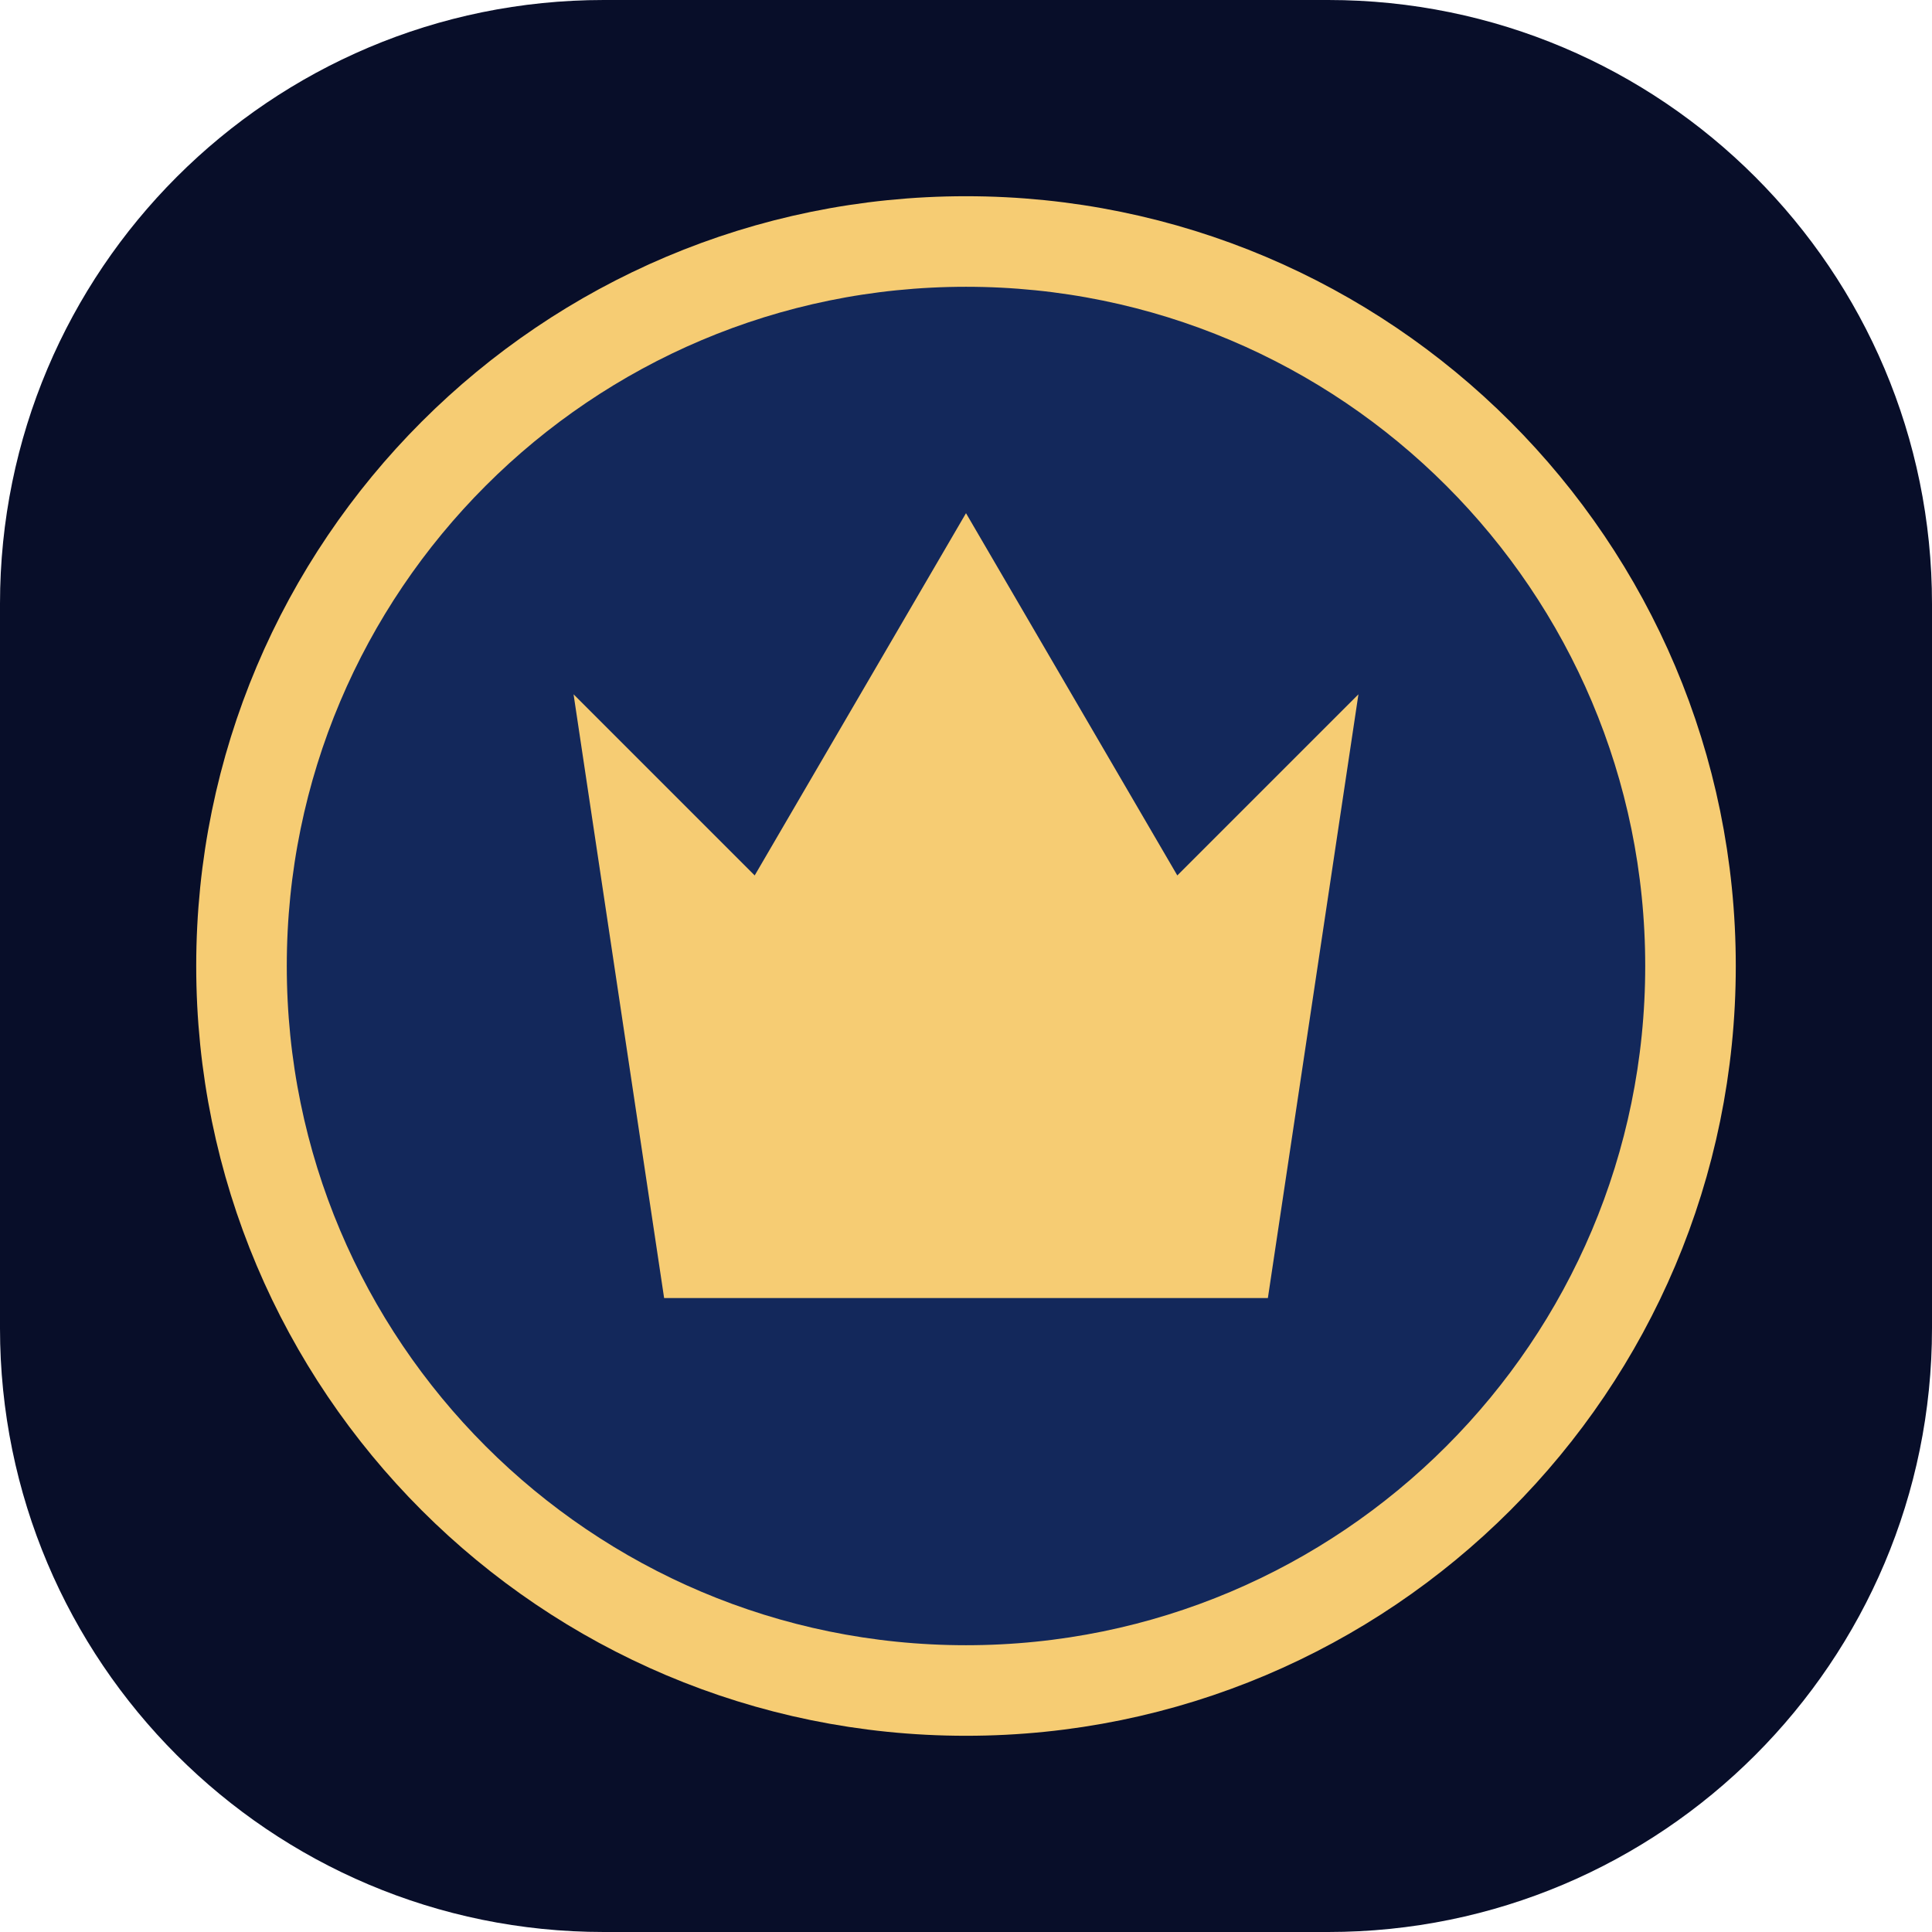
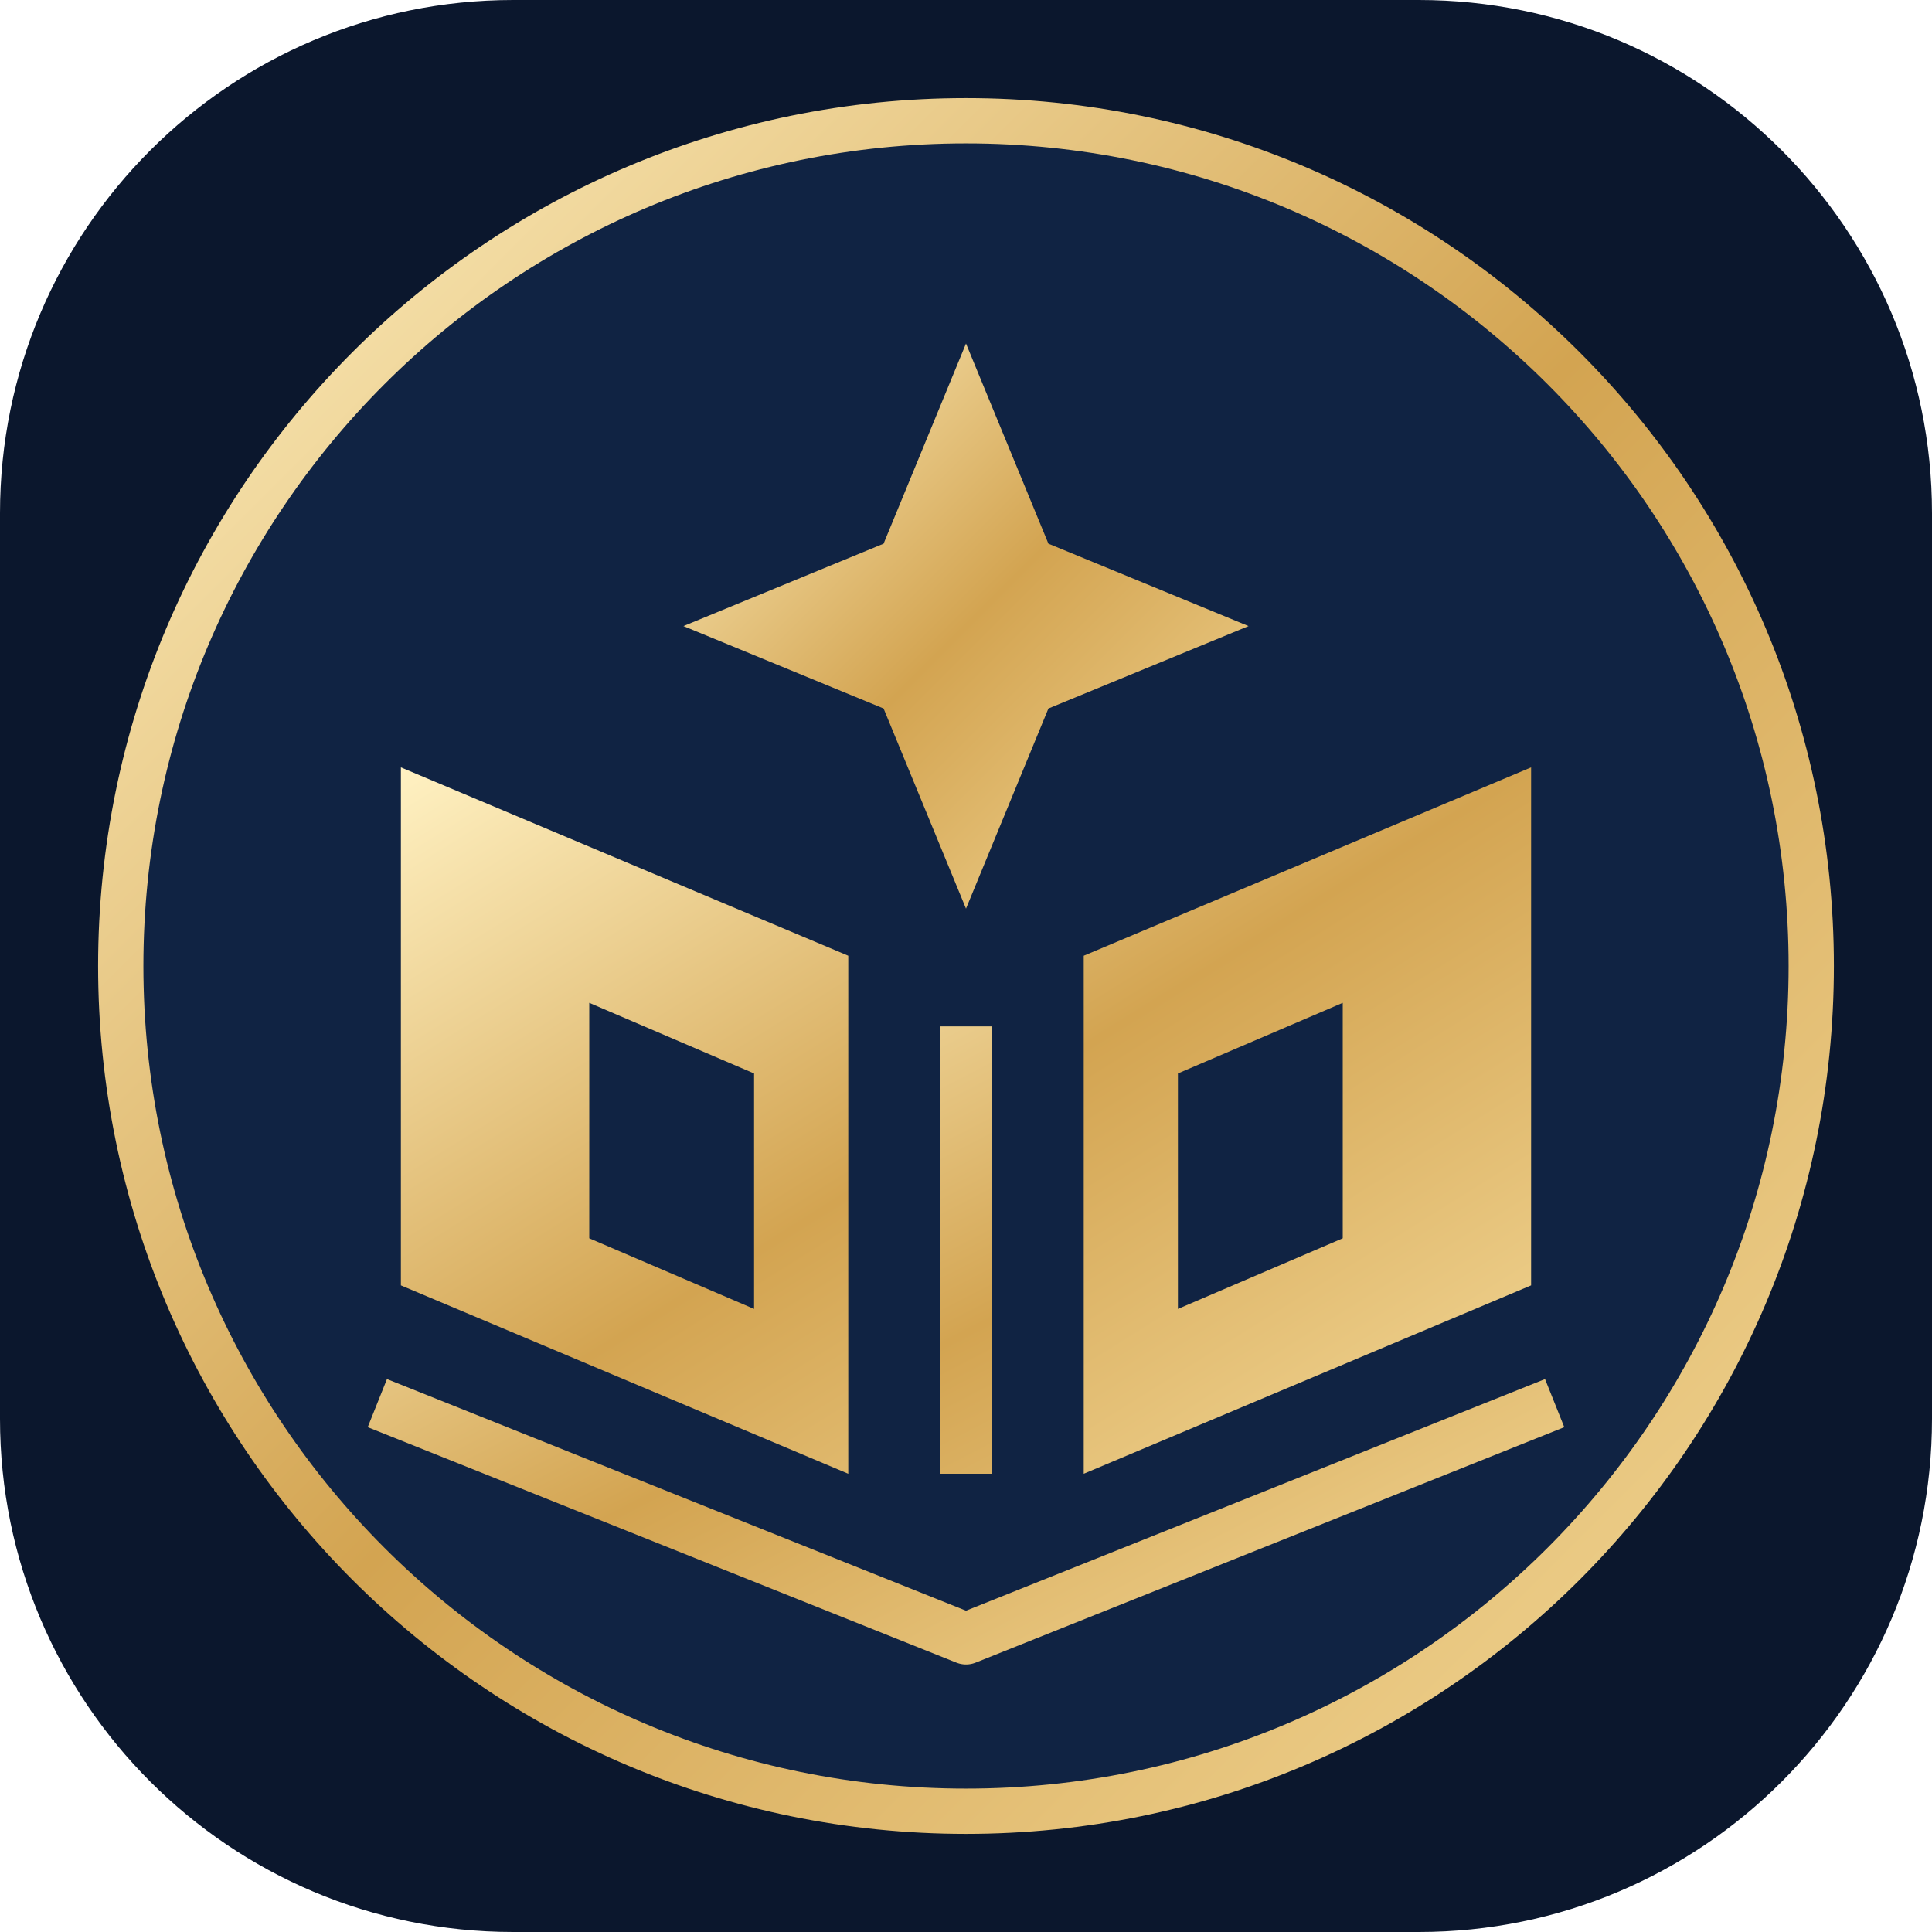
<svg xmlns="http://www.w3.org/2000/svg" viewBox="0 0 64 64">
-   <rect width="64" height="64" rx="20" fill="#080e29" />
-   <circle cx="32" cy="32" r="24" fill="#13285b" stroke="#f6cc73" stroke-width="3" />
-   <path d="m19 23 6 6 7-12 7 12 6-6-3 20H22Z" fill="#f6cc73" />
+   <defs>
+     <linearGradient id="gold" x2="1" y2="1">
+       <stop stop-color="#fff1c2" />
+       <stop offset=".5" stop-color="#d3a451" />
+       <stop offset="1" stop-color="#f3d897" />
+     </linearGradient>
+   </defs>
+   <rect width="64" height="64" rx="17" fill="#0b172d" />
+   <circle cx="32" cy="32" r="28" fill="#102343" stroke="url(#gold)" stroke-width="1.5" />
+   <g transform="translate(32 34) scale(.78)" fill="url(#gold)">
+     <path d="m0-29 3.5 8.5L12-17l-8.5 3.5L0-5l-3.5-8.5L-12-17l8.5-3.5Z" />
+     <path d="M-24-11-5-3v22l-19-8Zm48 0L5-3v22l19-8Z" />
+     <path d="m-16-1 7 3v10l-7-3Zm32 0-7 3v10l7-3Z" fill="#102343" />
+     <path d="M-25 16 0 26l25-10M0 0v19" fill="none" stroke="url(#gold)" stroke-width="2.2" stroke-linejoin="round" />
+   </g>
</svg>
